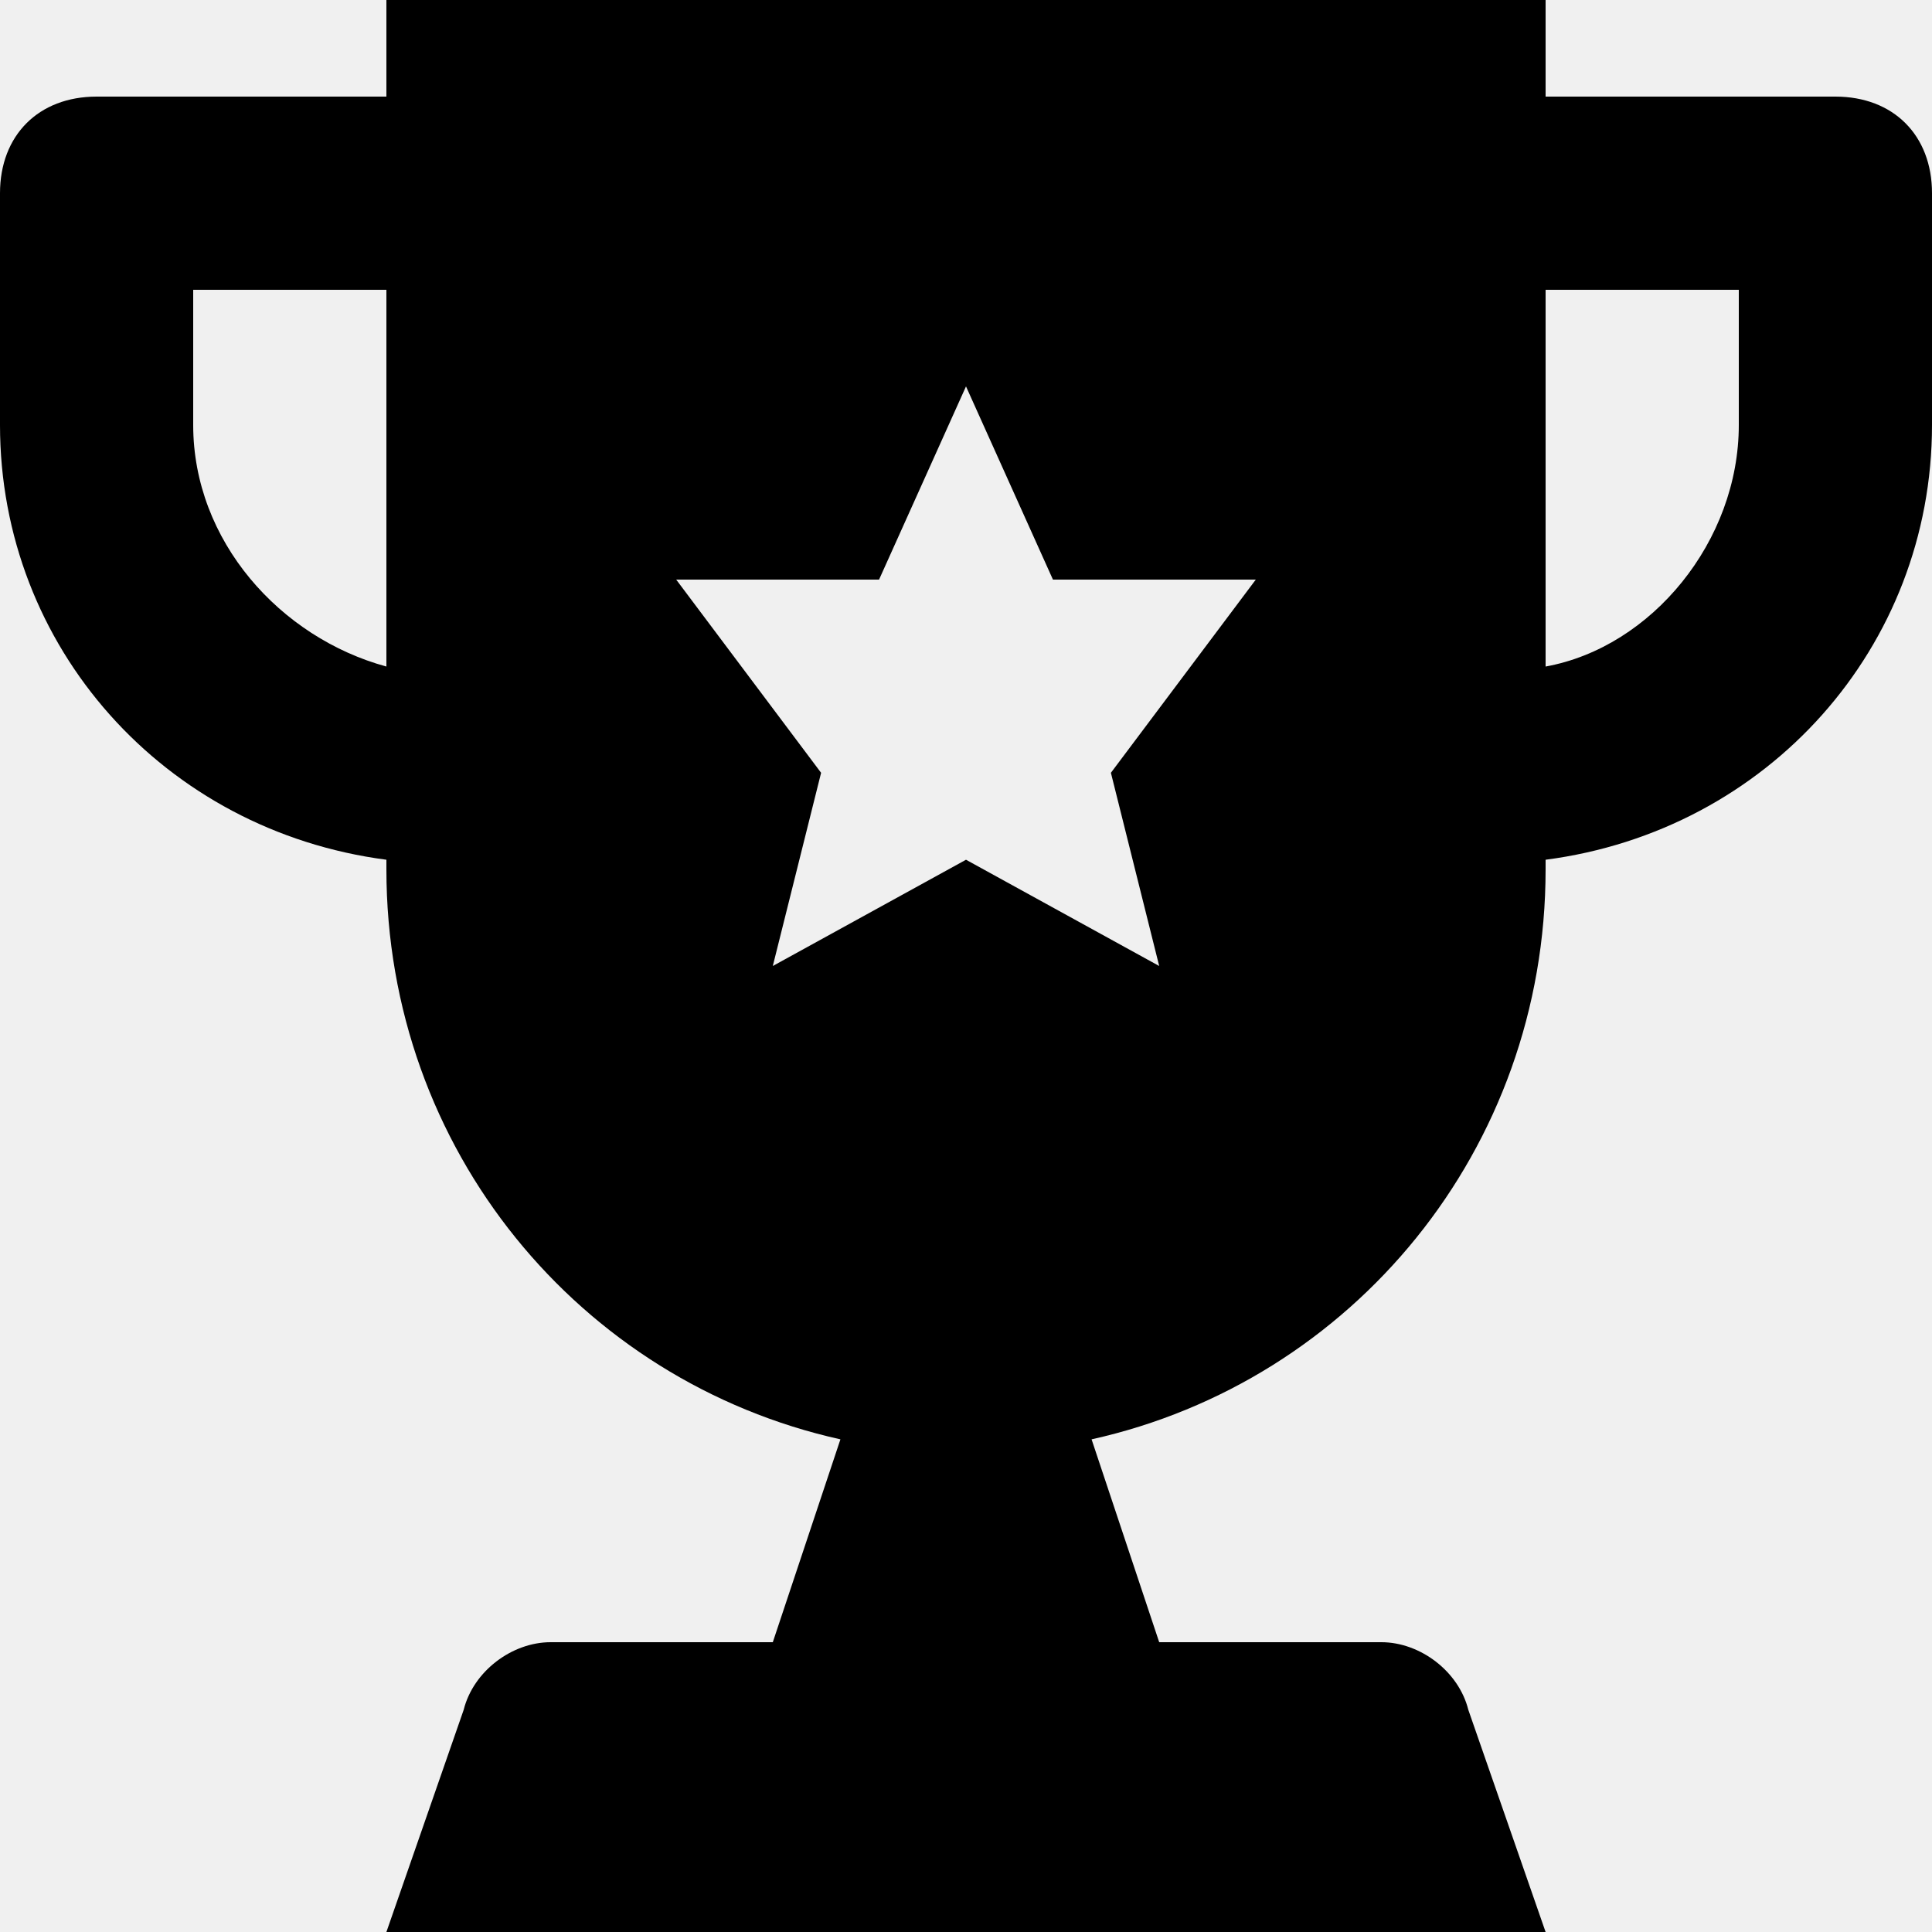
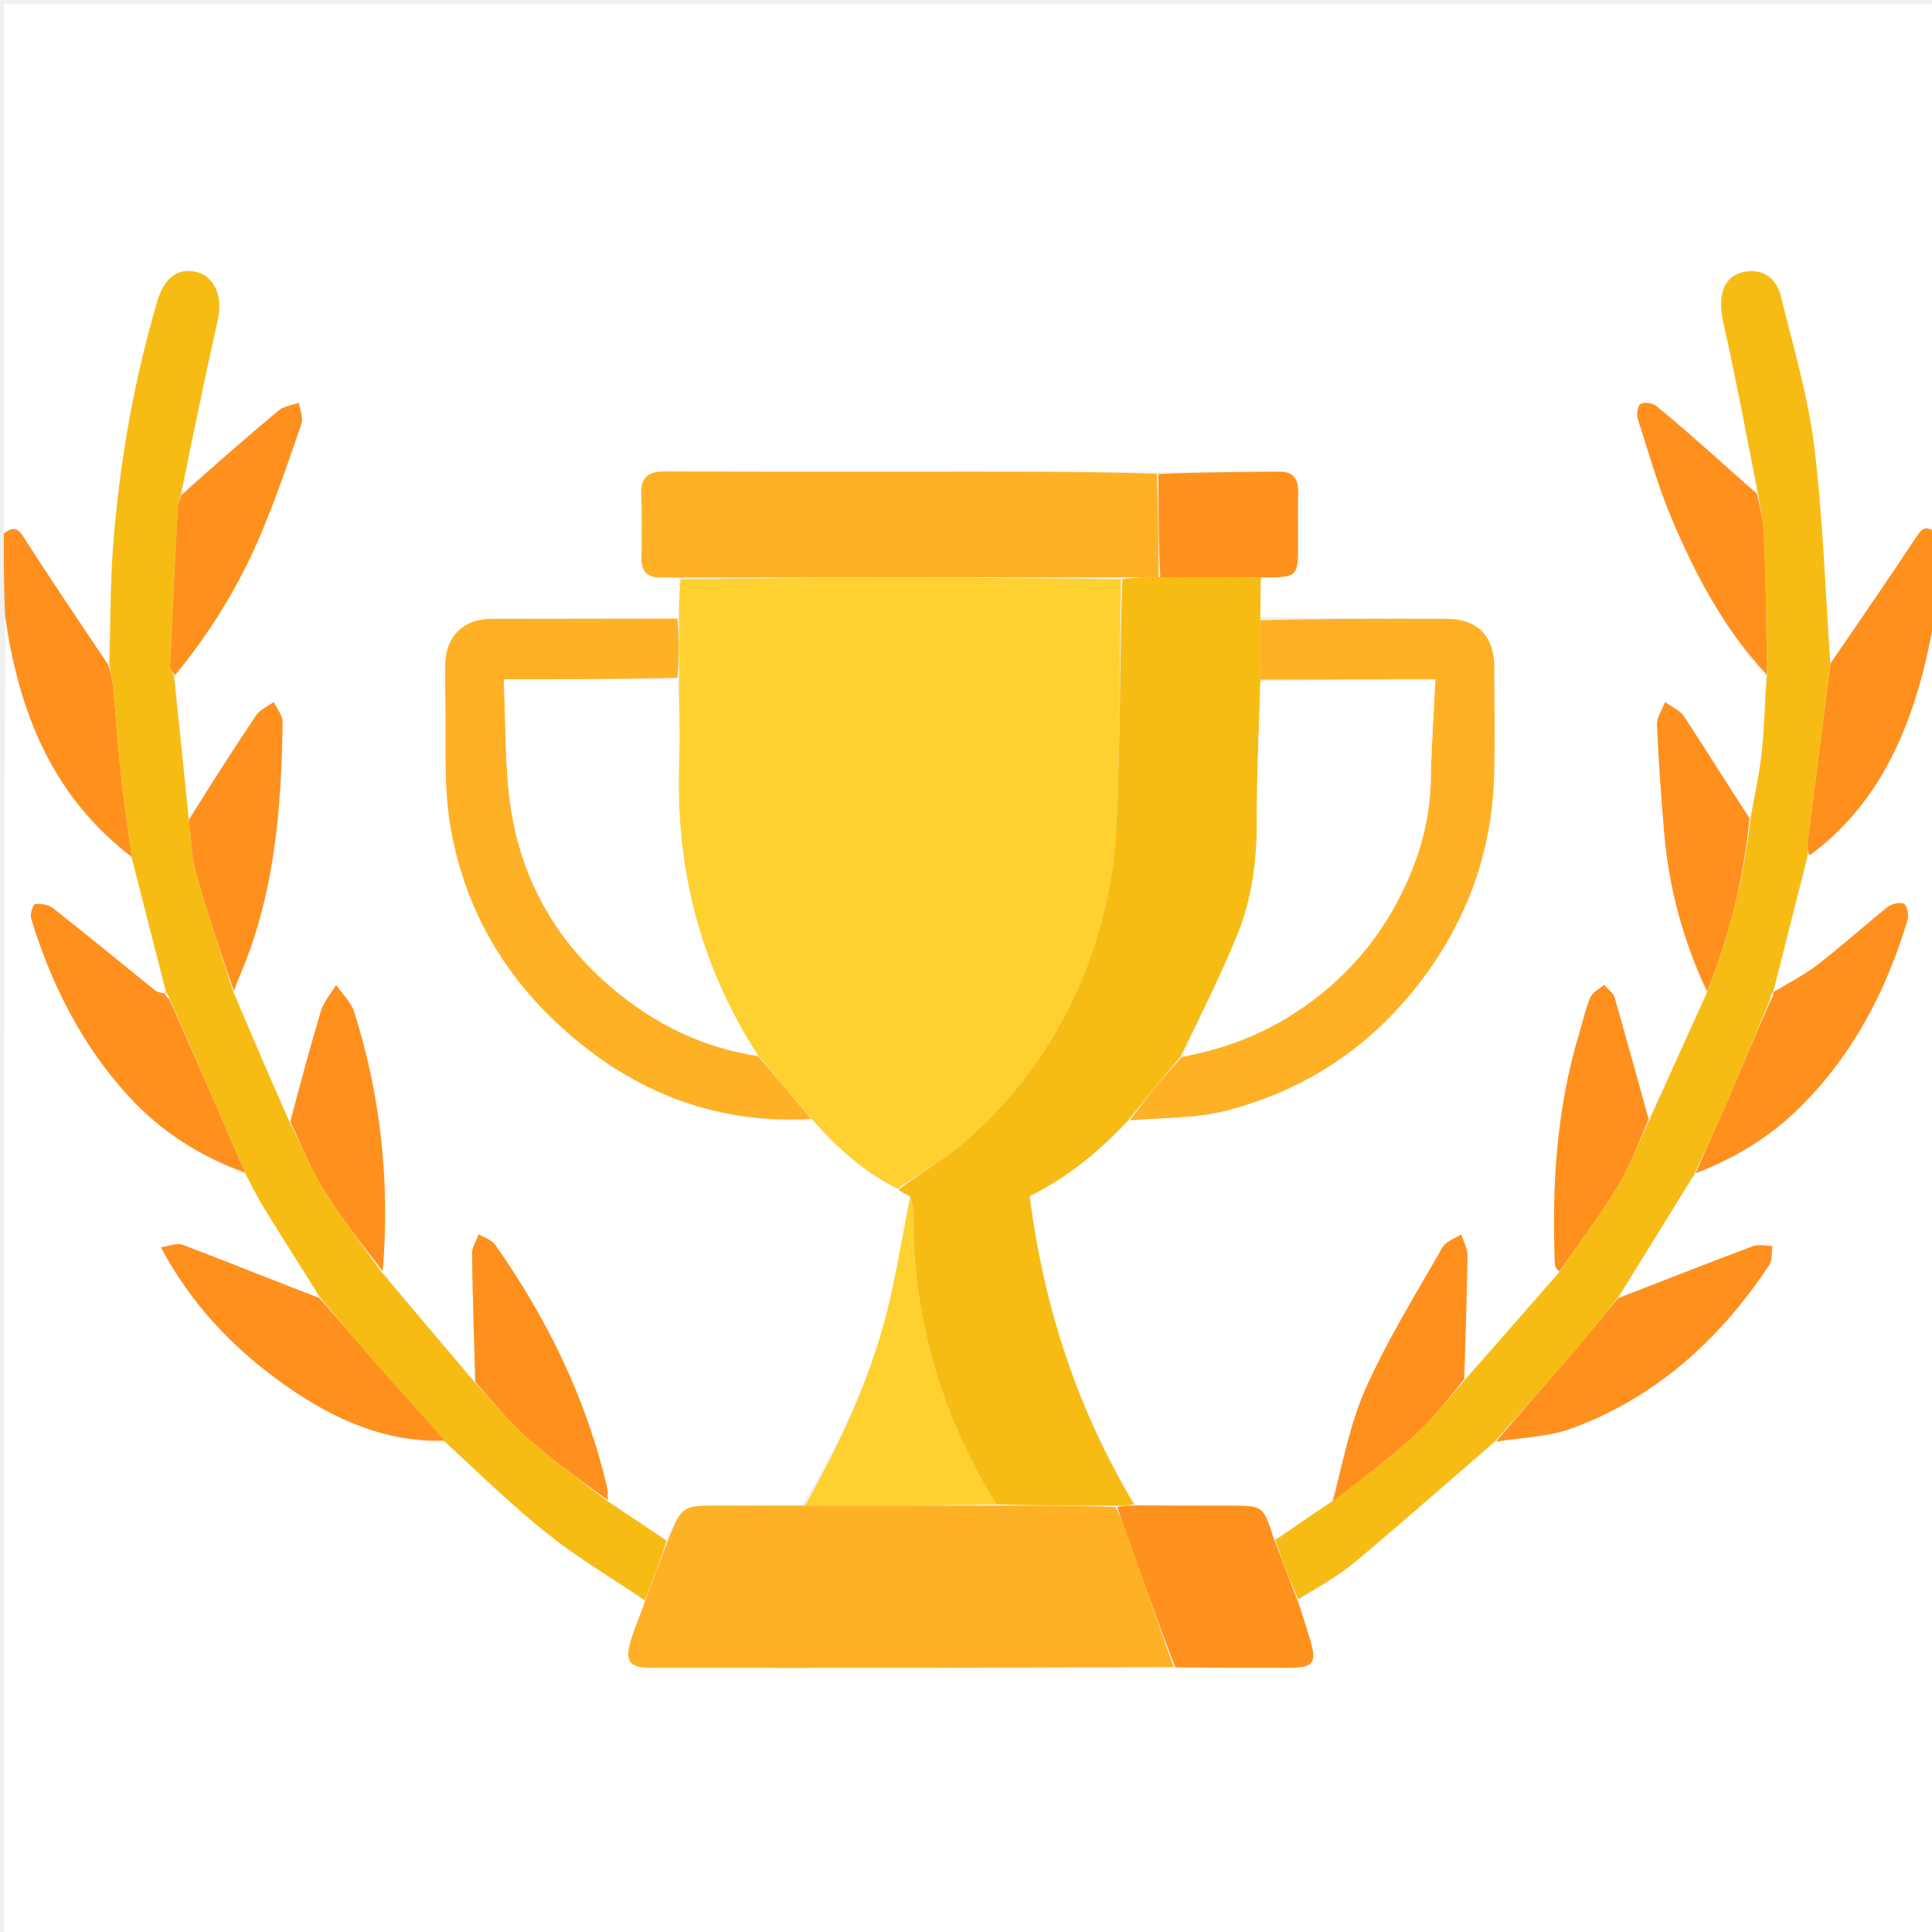
- <svg xmlns="http://www.w3.org/2000/svg" version="1.1" id="Capa_1" x="0px" y="0px" viewBox="0 0 512 512" style="enable-background:new 0 0 512 512;" xml:space="preserve">
-   <g>
-     <g>
-       <path d="M486.4,25.6h-76.8V0H102.4v25.6H25.6C10.24,25.6,0,35.84,0,51.2v61.44c0,58.88,43.52,107.52,102.4,115.2v2.56    c0,74.24,51.2,135.68,120.32,151.04L204.8,435.2h-58.88c-10.24,0-20.48,7.68-23.04,17.92L102.4,512h307.2l-20.48-58.88    c-2.56-10.24-12.8-17.92-23.04-17.92H307.2l-17.92-53.76c69.12-15.36,120.32-76.8,120.32-151.04v-2.56    c58.88-7.68,102.4-56.32,102.4-115.2V51.2C512,35.84,501.76,25.6,486.4,25.6z M102.4,176.64c-28.16-7.68-51.2-33.28-51.2-64V76.8    h51.2V176.64z M307.2,256L256,227.84L204.8,256l12.8-51.2l-38.4-51.2h53.76L256,102.4l23.04,51.2h53.76l-38.4,51.2L307.2,256z     M460.8,112.64c0,30.72-23.04,58.88-51.2,64V76.8h51.2V112.64z" />
-     </g>
-   </g>
-   <g>
- </g>
-   <g>
- </g>
-   <g>
- </g>
-   <g>
- </g>
-   <g>
- </g>
-   <g>
- </g>
-   <g>
- </g>
-   <g>
- </g>
-   <g>
- </g>
-   <g>
- </g>
-   <g>
- </g>
-   <g>
- </g>
-   <g>
- </g>
-   <g>
- </g>
-   <g>
- </g>
+ <svg xmlns="http://www.w3.org/2000/svg" version="1.1" id="Layer_1" x="0px" y="0px" width="100%" viewBox="0 0 512 512" enable-background="new 0 0 512 512" xml:space="preserve">
+   <path fill="#FFFFFF" opacity="1" stroke="none" d=" M1,141   C1,94.359 1,47.718 1,1.039   C171.547,1.039 342.093,1.039 513,1.039   C513,47.354 513,93.708 512.653,140.423   C509.978,139.117 509.093,140.439 507.779,142.422   C500.325,153.664 492.656,164.763 485.035,175.448   C483.669,155.945 483.089,136.81 480.729,117.897   C479.066,104.57 475.132,91.508 471.912,78.402   C470.675,73.364 466.784,71.158 462.291,72.037   C456.733,73.125 455.087,78.263 456.708,85.481   C460.094,100.554 462.899,115.757 465.619,130.831   C461.626,127.433 457.991,124.07 454.278,120.796   C449.216,116.334 444.168,111.848 438.93,107.599   C437.95,106.804 435.776,106.485 434.764,107.047   C433.992,107.475 433.655,109.815 434.038,111.013   C436.908,119.988 439.475,129.116 443.149,137.765   C449.466,152.633 457.043,166.872 467.948,179.529   C467.652,186.382 467.593,192.808 466.907,199.165   C466.265,205.116 464.958,210.995 463.617,216.798   C457.647,207.72 452.103,198.684 446.272,189.837   C445.186,188.189 442.948,187.301 441.241,186.063   C440.494,188.061 439.038,190.089 439.12,192.052   C439.52,201.596 440.213,211.132 441.025,220.652   C442.283,235.39 446.12,249.479 452.087,263.352   C447.028,274.789 442.046,285.846 436.892,296.555   C433.808,285.599 430.959,274.972 427.907,264.404   C427.534,263.114 426.068,262.14 425.109,261.019   C423.854,262.098 422.038,262.939 421.458,264.305   C420.137,267.42 419.443,270.798 418.458,274.058   C412.444,293.96 411.242,314.37 412.044,334.986   C412.072,335.7 412.622,336.392 412.829,337.416   C404.509,347.127 396.287,356.516 388.038,365.457   C388.34,354.273 388.762,343.539 388.913,332.801   C388.94,330.914 387.831,329.01 387.247,327.114   C385.557,328.239 383.185,328.975 382.285,330.552   C375.278,342.824 367.772,354.906 362.004,367.758   C357.735,377.271 355.844,387.85 352.581,398.093   C347.501,401.546 342.733,404.861 337.647,407.97   C334.796,399.01 334.796,399.016 325.863,399.008   C317.607,399.001 309.35,398.978 300.943,398.643   C285.301,373.195 276.527,345.806 272.872,317.002   C283.273,311.836 291.557,304.865 299.478,296.893   C308.273,296.163 316.877,296.41 324.889,294.353   C346.064,288.916 363.5,277.269 376.756,259.717   C388.954,243.567 395.505,225.361 395.963,205.096   C396.178,195.604 396.014,186.103 395.996,176.606   C395.981,168.592 391.465,164.026 383.524,164.004   C367.031,163.957 350.538,163.932 334.022,163.449   C334.029,159.685 334.059,156.372 334.524,153.034   C343.991,152.978 343.991,152.978 343.992,143.925   C343.992,139.449 343.901,134.971 344.018,130.498   C344.114,126.833 342.702,124.941 338.836,124.985   C328.231,125.104 317.624,125.115 306.553,125.1   C290.459,125.021 274.831,125.004 259.202,125.001   C231.602,124.996 204.002,125.069 176.403,124.933   C171.733,124.91 169.71,126.457 169.94,131.271   C170.201,136.745 170.078,142.243 169.974,147.727   C169.901,151.548 171.657,153.201 175.402,153.015   C176.893,152.941 178.393,153.04 179.933,153.51   C179.972,157.274 179.966,160.588 179.496,163.942   C162.703,163.988 146.374,163.97 130.045,164.011   C122.785,164.029 118.076,168.782 118.005,176.039   C117.977,178.872 117.932,181.706 118.012,184.537   C118.336,195.969 117.454,207.609 119.331,218.784   C122.721,238.958 132.087,256.456 147.165,270.721   C166.238,288.766 188.59,298.005 215.313,297.01   C222.042,304.387 229.162,310.729 238.082,315.332   C239.23,316.096 240.214,316.554 241.12,317.435   C239.477,326 238.059,334.174 236.321,342.279   C231.966,362.583 223.373,381.162 212.43,398.969   C204.85,398.994 197.733,398.999 190.615,399   C180.762,399.001 180.762,399 176.608,407.926   C171.202,404.626 166.154,401.29 161.062,397.534   C161.007,396.284 161.146,395.419 160.965,394.626   C155.551,370.969 145.106,349.602 131.211,329.851   C130.299,328.556 128.34,327.997 126.868,327.096   C126.246,328.794 125.069,330.499 125.09,332.189   C125.228,343.429 125.623,354.667 125.614,365.829   C117.22,356.199 109.146,346.646 101.428,336.839   C103.35,313.285 100.928,290.426 93.852,268.153   C93.02,265.533 90.706,263.385 89.078,261.018   C87.703,263.323 85.8,265.47 85.045,267.963   C82.143,277.549 79.608,287.247 76.607,296.786   C71.464,285.438 66.649,274.207 62.008,262.644   C62.488,261.4 62.725,260.457 63.112,259.579   C72.715,237.816 74.59,214.701 74.89,191.346   C74.912,189.584 73.37,187.802 72.555,186.029   C70.969,187.195 68.91,188.043 67.875,189.58   C61.803,198.599 55.97,207.779 50.013,216.502   C48.677,203.756 47.384,191.413 46.402,178.924   C55.967,167.278 63.597,154.756 69.288,141.165   C73.24,131.725 76.563,122.014 79.876,112.324   C80.423,110.724 79.474,108.612 79.216,106.737   C77.414,107.387 75.25,107.604 73.869,108.758   C65.168,116.025 56.642,123.5 48.034,130.488   C51.229,114.961 54.346,99.83 57.717,84.756   C59.054,78.779 57.05,73.514 52.319,72.159   C47.465,70.769 43.6,73.392 41.731,79.702   C35.589,100.43 31.865,121.637 30.096,143.146   C29.201,154.025 29.294,164.986 28.618,175.805   C20.879,164.535 13.34,153.448 6.137,142.148   C4.463,139.523 3.063,139.809 1,141  z" />
+   <path fill="#FFFFFF" opacity="1" stroke="none" d=" M513,163   C513,279.625 513,396.25 513,512.938   C342.435,512.938 171.871,512.938 1,512.938   C1,396.644 1,280.287 1.369,163.652   C4.938,188.715 13.894,211.056 34.969,227.5   C38.018,239.598 41.042,251.288 43.777,263.285   C42.605,263.159 41.604,262.874 40.857,262.273   C31.919,255.077 23.067,247.773 14.051,240.676   C12.855,239.735 10.855,239.455 9.281,239.574   C8.812,239.61 7.907,242.237 8.247,243.359   C13.57,260.892 21.679,276.965 34.13,290.573   C42.681,299.919 53.169,306.506 65.086,311.41   C66.979,314.821 68.626,317.973 70.493,320.989   C75.246,328.668 80.098,336.287 84.53,343.945   C72.225,339.226 60.333,334.407 48.336,329.862   C46.883,329.311 44.871,330.235 42.628,330.543   C50.461,345.185 60.803,356.169 72.94,365.188   C86.176,375.025 100.755,382.29 118.076,382.394   C127.297,390.786 136.054,399.289 145.571,406.832   C153.551,413.156 162.419,418.36 170.923,424.437   C169.663,428.156 168.146,431.43 167.135,434.855   C165.511,440.359 166.856,441.994 172.57,441.996   C197.898,442.005 223.227,442.023 248.555,441.993   C269.38,441.968 290.205,441.88 311.492,441.889   C321.889,441.969 331.825,442.003 341.76,441.981   C348.199,441.967 349.084,440.617 347.09,434.231   C346.037,430.858 345.074,427.458 344.384,423.929   C349.545,420.508 354.711,417.611 359.177,413.877   C371.627,403.466 383.786,392.709 396.506,382.051   C403.524,380.909 410.464,380.795 416.602,378.52   C438.951,370.235 455.824,354.937 468.859,335.246   C469.718,333.948 469.448,331.901 469.703,330.202   C467.945,330.203 466.002,329.708 464.46,330.285   C452.625,334.715 440.868,339.354 429.174,343.598   C435.86,332.542 442.46,321.816 449.39,310.936   C459.719,306.928 468.768,301.478 476.433,293.999   C490.775,280.007 499.817,262.846 505.51,243.82   C505.895,242.534 505.509,240.159 504.636,239.59   C503.711,238.988 501.392,239.46 500.342,240.295   C494.066,245.286 488.122,250.702 481.775,255.598   C478.111,258.425 473.9,260.542 469.974,262.594   C473.027,250.504 476.041,238.8 479.365,226.955   C480.03,226.469 480.356,226.085 480.747,225.785   C496.187,213.93 504.352,197.586 509.285,179.305   C510.736,173.927 511.773,168.438 513,163  z" />
+   <path fill="#FF901D" opacity="1" stroke="none" d=" M513,162.531   C511.773,168.438 510.736,173.927 509.285,179.305   C504.352,197.586 496.187,213.93 480.747,225.785   C480.356,226.085 480.03,226.469 479.345,226.513   C479.019,225.22 478.919,224.215 479.042,223.237   C480.37,212.66 481.735,202.088 483.085,191.513   C483.748,186.313 484.402,181.112 485.06,175.911   C492.656,164.763 500.325,153.664 507.779,142.422   C509.093,140.439 509.978,139.117 512.653,140.891   C513,148.021 513,155.042 513,162.531  z" />
+   <path fill="#FF901D" opacity="1" stroke="none" d=" M34.944,227.094   C13.894,211.056 4.938,188.715 1.369,163.187   C1,155.979 1,148.958 1,141.469   C3.063,139.809 4.463,139.523 6.137,142.148   C13.34,153.448 20.879,164.535 28.688,176.224   C29.387,178.523 29.814,180.286 29.979,182.073   C30.673,189.598 31.149,197.146 31.973,204.655   C32.796,212.153 33.94,219.616 34.944,227.094  z" />
+   <path fill="#FED130" opacity="1" stroke="none" d=" M237.918,315.027   C229.162,310.729 222.042,304.387 215.271,296.676   C210.241,290.768 205.563,285.355 200.804,279.608   C185.453,255.793 178.965,229.973 179.959,202.094   C180.22,194.774 179.974,187.437 179.977,179.634   C179.982,174.074 179.971,168.988 179.96,163.901   C179.966,160.588 179.972,157.274 180.409,153.491   C219.559,153.016 258.277,153.012 296.997,153.475   C296.666,176.232 296.956,198.554 295.732,220.793   C295.14,231.55 292.847,242.548 289.309,252.737   C282.631,271.971 271.493,288.751 256.067,302.247   C250.529,307.092 243.997,310.8 237.918,315.027  z" />
+   <path fill="#F7BC14" opacity="1" stroke="none" d=" M238.082,315.332   C243.997,310.8 250.529,307.092 256.067,302.247   C271.493,288.751 282.631,271.971 289.309,252.737   C292.847,242.548 295.14,231.55 295.732,220.793   C296.956,198.554 296.666,176.232 297.452,153.473   C300.944,152.994 303.983,152.987 307.488,152.986   C316.666,153.015 325.378,153.037 334.09,153.059   C334.059,156.372 334.029,159.685 334.007,163.923   C334.026,169.931 334.036,175.016 334.022,180.562   C333.666,193.111 333.044,205.2 333.088,217.287   C333.127,227.765 331.875,238.022 327.952,247.648   C323.481,258.617 318.087,269.211 312.781,280.109   C307.985,285.774 303.501,291.296 299.018,296.819   C291.557,304.865 283.273,311.836 272.872,317.002   C276.527,345.806 285.301,373.195 300.521,398.66   C298.846,399.01 297.442,399.023 295.567,399.026   C284.736,399.012 274.376,399.008 263.973,398.652   C249.15,374.573 241.724,348.768 241.966,320.777   C241.977,319.525 241.467,318.267 241.199,317.012   C240.214,316.554 239.23,316.096 238.082,315.332  z" />
+   <path fill="#F7BC14" opacity="1" stroke="none" d=" M34.969,227.5   C33.94,219.616 32.796,212.153 31.973,204.655   C31.149,197.146 30.673,189.598 29.979,182.073   C29.814,180.286 29.387,178.523 29.01,176.33   C29.294,164.986 29.201,154.025 30.096,143.146   C31.865,121.637 35.589,100.43 41.731,79.702   C43.6,73.392 47.465,70.769 52.319,72.159   C57.05,73.514 59.054,78.779 57.717,84.756   C54.346,99.83 51.229,114.961 47.974,130.89   C47.647,132.655 47.147,133.588 47.097,134.544   C46.371,148.507 45.685,162.472 45.076,176.441   C45.039,177.301 45.735,178.193 46.091,179.07   C47.384,191.413 48.677,203.756 49.995,216.949   C50.677,222.518 50.813,227.382 52.096,231.923   C55.046,242.358 58.553,252.635 61.835,262.976   C66.649,274.207 71.464,285.438 76.632,297.169   C79.896,303.573 82.36,309.754 85.824,315.312   C90.505,322.823 95.954,329.856 101.073,337.093   C109.146,346.646 117.22,356.199 125.663,366.178   C130.631,371.508 134.887,376.801 139.913,381.217   C146.665,387.15 154.013,392.406 161.105,397.953   C166.154,401.29 171.202,404.626 176.613,408.324   C174.948,413.81 172.921,418.935 170.894,424.06   C162.419,418.36 153.551,413.156 145.571,406.832   C136.054,399.289 127.297,390.786 117.961,382.081   C111.216,374.22 104.661,367.03 98.244,359.717   C93.703,354.54 89.349,349.198 84.911,343.929   C80.098,336.287 75.246,328.668 70.493,320.989   C68.626,317.973 66.979,314.821 65.074,311.044   C58.258,295.206 51.601,280.056 44.96,264.594   C44.644,263.84 44.31,263.398 44.001,262.951   C44.026,262.947 44.065,262.979 44.065,262.979   C41.042,251.288 38.018,239.598 34.969,227.5  z" />
+   <path fill="#F7BC14" opacity="1" stroke="none" d=" M485.035,175.448   C484.402,181.112 483.748,186.313 483.085,191.513   C481.735,202.088 480.37,212.66 479.042,223.237   C478.919,224.215 479.019,225.22 479.035,226.654   C476.041,238.8 473.027,250.504 469.993,262.579   C469.973,262.948 470.024,262.955 469.729,263.052   C469.308,263.735 469.182,264.32 468.912,265.237   C465.203,274.122 461.717,282.709 458.048,291.216   C455.169,297.892 452.064,304.469 449.059,311.09   C442.46,321.816 435.86,332.542 428.866,343.75   C424.428,349.207 420.502,354.282 416.318,359.135   C409.656,366.864 402.822,374.445 396.06,382.088   C383.786,392.709 371.627,403.466 359.177,413.877   C354.711,417.611 349.545,420.508 344.063,423.759   C341.608,418.545 339.787,413.36 337.966,408.175   C342.733,404.861 347.501,401.546 352.908,397.987   C360.705,391.986 368.125,386.521 374.93,380.375   C379.74,376.03 383.717,370.761 388.066,365.905   C396.287,356.516 404.509,347.127 413.136,337.258   C418.653,329.285 424.085,321.985 428.766,314.232   C432.061,308.774 434.335,302.701 437.064,296.903   C442.046,285.846 447.028,274.789 452.346,263.12   C458.368,247.784 462.15,232.59 463.944,216.905   C464.958,210.995 466.265,205.116 466.907,199.165   C467.593,192.808 467.652,186.382 468.255,179.236   C468.191,166.352 467.954,154.213 467.463,142.084   C467.311,138.344 466.469,134.632 465.943,130.907   C462.899,115.757 460.094,100.554 456.708,85.481   C455.087,78.263 456.733,73.125 462.291,72.037   C466.784,71.158 470.675,73.364 471.912,78.402   C475.132,91.508 479.066,104.57 480.729,117.897   C483.089,136.81 483.669,155.945 485.035,175.448  z" />
+   <path fill="#FFB125" opacity="1" stroke="none" d=" M170.923,424.437   C172.921,418.935 174.948,413.81 176.971,408.287   C180.762,399 180.762,399.001 190.615,399   C197.733,398.999 204.85,398.994 212.906,398.99   C230.567,398.994 247.292,398.999 264.016,399.004   C274.376,399.008 284.736,399.012 295.599,399.394   C296.787,401.635 297.492,403.491 298.154,405.362   C302.451,417.513 306.739,429.668 311.03,441.821   C290.205,441.88 269.38,441.968 248.555,441.993   C223.227,442.023 197.898,442.005 172.57,441.996   C166.856,441.994 165.511,440.359 167.135,434.855   C168.146,431.43 169.663,428.156 170.923,424.437  z" />
+   <path fill="#FFB125" opacity="1" stroke="none" d=" M307.021,152.979   C303.983,152.987 300.944,152.994 297.45,153.004   C258.277,153.012 219.559,153.016 180.365,153.04   C178.393,153.04 176.893,152.941 175.402,153.015   C171.657,153.201 169.901,151.548 169.974,147.727   C170.078,142.243 170.201,136.745 169.94,131.271   C169.71,126.457 171.733,124.91 176.403,124.933   C204.002,125.069 231.602,124.996 259.202,125.001   C274.831,125.004 290.459,125.021 306.548,125.557   C307.012,135.049 307.017,144.014 307.021,152.979  z" />
+   <path fill="#FFB125" opacity="1" stroke="none" d=" M200.885,279.941   C205.563,285.355 210.241,290.768 214.961,296.515   C188.59,298.005 166.238,288.766 147.165,270.721   C132.087,256.456 122.721,238.958 119.331,218.784   C117.454,207.609 118.336,195.969 118.012,184.537   C117.932,181.706 117.977,178.872 118.005,176.039   C118.076,168.782 122.785,164.029 130.045,164.011   C146.374,163.97 162.703,163.988 179.496,163.942   C179.971,168.988 179.982,174.074 179.513,179.59   C164.113,180.02 149.193,180.02 133.492,180.02   C134.09,191.96 133.705,203.331 135.425,214.374   C138.383,233.377 147.408,249.365 162.344,261.949   C173.64,271.466 186.3,277.666 200.885,279.941  z" />
+   <path fill="#FFB125" opacity="1" stroke="none" d=" M334.047,180.101   C334.036,175.016 334.026,169.931 334.031,164.373   C350.538,163.932 367.031,163.957 383.524,164.004   C391.465,164.026 395.981,168.592 395.996,176.606   C396.014,186.103 396.178,195.604 395.963,205.096   C395.505,225.361 388.954,243.567 376.756,259.717   C363.5,277.269 346.064,288.916 324.889,294.353   C316.877,296.41 308.273,296.163 299.478,296.893   C303.501,291.296 307.985,285.774 313.181,280.121   C324.409,277.975 334.222,274.247 343.233,268.37   C356.614,259.641 366.543,248.003 372.982,233.424   C376.708,224.988 378.991,216.212 379.154,206.876   C379.308,198.035 379.946,189.202 380.384,180.101   C364.251,180.101 349.149,180.101 334.047,180.101  z" />
+   <path fill="#FF911D" opacity="1" stroke="none" d=" M311.492,441.889   C306.739,429.668 302.451,417.513 298.154,405.362   C297.492,403.491 296.787,401.635 296.07,399.404   C297.442,399.023 298.846,399.01 300.672,398.98   C309.35,398.978 317.607,399.001 325.863,399.008   C334.796,399.016 334.796,399.01 337.647,407.97   C339.787,413.36 341.608,418.545 343.749,423.9   C345.074,427.458 346.037,430.858 347.09,434.231   C349.084,440.617 348.199,441.967 341.76,441.981   C331.825,442.003 321.889,441.969 311.492,441.889  z" />
+   <path fill="#FED130" opacity="1" stroke="none" d=" M263.973,398.652   C247.292,398.999 230.567,398.994 213.367,398.968   C223.373,381.162 231.966,362.583 236.321,342.279   C238.059,334.174 239.477,326 241.12,317.435   C241.467,318.267 241.977,319.525 241.966,320.777   C241.724,348.768 249.15,374.573 263.973,398.652  z" />
+   <path fill="#FF901D" opacity="1" stroke="none" d=" M46.402,178.924   C45.735,178.193 45.039,177.301 45.076,176.441   C45.685,162.472 46.371,148.507 47.097,134.544   C47.147,133.588 47.647,132.655 47.998,131.309   C56.642,123.5 65.168,116.025 73.869,108.758   C75.25,107.604 77.414,107.387 79.216,106.737   C79.474,108.612 80.423,110.724 79.876,112.324   C76.563,122.014 73.24,131.725 69.288,141.165   C63.597,154.756 55.967,167.278 46.402,178.924  z" />
+   <path fill="#FF901D" opacity="1" stroke="none" d=" M465.619,130.831   C466.469,134.632 467.311,138.344 467.463,142.084   C467.954,154.213 468.191,166.352 468.219,178.779   C457.043,166.872 449.466,152.633 443.149,137.765   C439.475,129.116 436.908,119.988 434.038,111.013   C433.655,109.815 433.992,107.475 434.764,107.047   C435.776,106.485 437.95,106.804 438.93,107.599   C444.168,111.848 449.216,116.334 454.278,120.796   C457.991,124.07 461.626,127.433 465.619,130.831  z" />
+   <path fill="#FF901D" opacity="1" stroke="none" d=" M161.062,397.534   C154.013,392.406 146.665,387.15 139.913,381.217   C134.887,376.801 130.631,371.508 125.983,366.255   C125.623,354.667 125.228,343.429 125.09,332.189   C125.069,330.499 126.246,328.794 126.868,327.096   C128.34,327.997 130.299,328.556 131.211,329.851   C145.106,349.602 155.551,370.969 160.965,394.626   C161.146,395.419 161.007,396.284 161.062,397.534  z" />
+   <path fill="#FF901D" opacity="1" stroke="none" d=" M388.038,365.457   C383.717,370.761 379.74,376.03 374.93,380.375   C368.125,386.521 360.705,391.986 353.22,397.848   C355.844,387.85 357.735,377.271 362.004,367.758   C367.772,354.906 375.278,342.824 382.285,330.552   C383.185,328.975 385.557,328.239 387.247,327.114   C387.831,329.01 388.94,330.914 388.913,332.801   C388.762,343.539 388.34,354.273 388.038,365.457  z" />
+   <path fill="#FF901D" opacity="1" stroke="none" d=" M62.008,262.644   C58.553,252.635 55.046,242.358 52.096,231.923   C50.813,227.382 50.677,222.518 50.038,217.353   C55.97,207.779 61.803,198.599 67.875,189.58   C68.91,188.043 70.969,187.195 72.555,186.029   C73.37,187.802 74.912,189.584 74.89,191.346   C74.59,214.701 72.715,237.816 63.112,259.579   C62.725,260.457 62.488,261.4 62.008,262.644  z" />
+   <path fill="#FF901D" opacity="1" stroke="none" d=" M463.617,216.798   C462.15,232.59 458.368,247.784 452.424,262.74   C446.12,249.479 442.283,235.39 441.025,220.652   C440.213,211.132 439.52,201.596 439.12,192.052   C439.038,190.089 440.494,188.061 441.241,186.063   C442.948,187.301 445.186,188.189 446.272,189.837   C452.103,198.684 457.647,207.72 463.617,216.798  z" />
+   <path fill="#FF901D" opacity="1" stroke="none" d=" M101.428,336.839   C95.954,329.856 90.505,322.823 85.824,315.312   C82.36,309.754 79.896,303.573 76.961,297.286   C79.608,287.247 82.143,277.549 85.045,267.963   C85.8,265.47 87.703,263.323 89.078,261.018   C90.706,263.385 93.02,265.533 93.852,268.153   C100.928,290.426 103.35,313.285 101.428,336.839  z" />
+   <path fill="#FF901D" opacity="1" stroke="none" d=" M436.892,296.555   C434.335,302.701 432.061,308.774 428.766,314.232   C424.085,321.985 418.653,329.285 413.235,336.937   C412.622,336.392 412.072,335.7 412.044,334.986   C411.242,314.37 412.444,293.96 418.458,274.058   C419.443,270.798 420.137,267.42 421.458,264.305   C422.038,262.939 423.854,262.098 425.109,261.019   C426.068,262.14 427.534,263.114 427.907,264.404   C430.959,274.972 433.808,285.599 436.892,296.555  z" />
+   <path fill="#FF911D" opacity="1" stroke="none" d=" M307.488,152.986   C307.017,144.014 307.012,135.049 307.013,125.626   C317.624,125.115 328.231,125.104 338.836,124.985   C342.702,124.941 344.114,126.833 344.018,130.498   C343.901,134.971 343.992,139.449 343.992,143.925   C343.991,152.978 343.991,152.978 334.524,153.034   C325.378,153.037 316.666,153.015 307.488,152.986  z" />
+   <path fill="#FF901D" opacity="1" stroke="none" d=" M44.943,264.906   C51.601,280.056 58.258,295.206 64.928,310.723   C53.169,306.506 42.681,299.919 34.13,290.573   C21.679,276.965 13.57,260.892 8.247,243.359   C7.907,242.237 8.812,239.61 9.281,239.574   C10.855,239.455 12.855,239.735 14.051,240.676   C23.067,247.773 31.919,255.077 40.857,262.273   C41.604,262.874 42.605,263.159 43.777,263.285   C44.065,262.979 44.026,262.947 43.73,263.207   C43.937,263.947 44.44,264.426 44.943,264.906  z" />
+   <path fill="#FF901D" opacity="1" stroke="none" d=" M449.39,310.936   C452.064,304.469 455.169,297.892 458.048,291.216   C461.717,282.709 465.203,274.122 469.26,265.13   C469.843,264.113 469.934,263.534 470.024,262.955   C470.024,262.955 469.973,262.948 469.954,262.964   C473.9,260.542 478.111,258.425 481.775,255.598   C488.122,250.702 494.066,245.286 500.342,240.295   C501.392,239.46 503.711,238.988 504.636,239.59   C505.509,240.159 505.895,242.534 505.51,243.82   C499.817,262.846 490.775,280.007 476.433,293.999   C468.768,301.478 459.719,306.928 449.39,310.936  z" />
+   <path fill="#FF901D" opacity="1" stroke="none" d=" M84.53,343.945   C89.349,349.198 93.703,354.54 98.244,359.717   C104.661,367.03 111.216,374.22 117.827,381.777   C100.755,382.29 86.176,375.025 72.94,365.188   C60.803,356.169 50.461,345.185 42.628,330.543   C44.871,330.235 46.883,329.311 48.336,329.862   C60.333,334.407 72.225,339.226 84.53,343.945  z" />
+   <path fill="#FF901D" opacity="1" stroke="none" d=" M396.506,382.051   C402.822,374.445 409.656,366.864 416.318,359.135   C420.502,354.282 424.428,349.207 428.779,344.08   C440.868,339.354 452.625,334.715 464.46,330.285   C466.002,329.708 467.945,330.203 469.703,330.202   C469.448,331.901 469.718,333.948 468.859,335.246   C455.824,354.937 438.951,370.235 416.602,378.52   C410.464,380.795 403.524,380.909 396.506,382.051  z" />
+   <path fill="#FFFFFF" opacity="1" stroke="none" d=" M200.804,279.608   C186.3,277.666 173.64,271.466 162.344,261.949   C147.408,249.365 138.383,233.377 135.425,214.374   C133.705,203.331 134.09,191.96 133.492,180.02   C149.193,180.02 164.113,180.02 179.497,180.063   C179.974,187.437 180.22,194.774 179.959,202.094   C178.965,229.973 185.453,255.793 200.804,279.608  z" />
+   <path fill="#FFFFFF" opacity="1" stroke="none" d=" M334.022,180.562   C349.149,180.101 364.251,180.101 380.384,180.101   C379.946,189.202 379.308,198.035 379.154,206.876   C378.991,216.212 376.708,224.988 372.982,233.424   C366.543,248.003 356.614,259.641 343.233,268.37   C334.222,274.247 324.409,277.975 313.494,279.979   C318.087,269.211 323.481,258.617 327.952,247.648   C331.875,238.022 333.127,227.765 333.088,217.287   C333.044,205.2 333.666,193.111 334.022,180.562  z" />
+   <path fill="#FFFFFF" opacity="1" stroke="none" d=" M44.96,264.594   C44.44,264.426 43.937,263.947 43.705,263.211   C44.31,263.398 44.644,263.84 44.96,264.594  z" />
+   <path fill="#FFFFFF" opacity="1" stroke="none" d=" M469.729,263.052   C469.934,263.534 469.843,264.113 469.405,264.799   C469.182,264.32 469.308,263.735 469.729,263.052  z" />
</svg>
